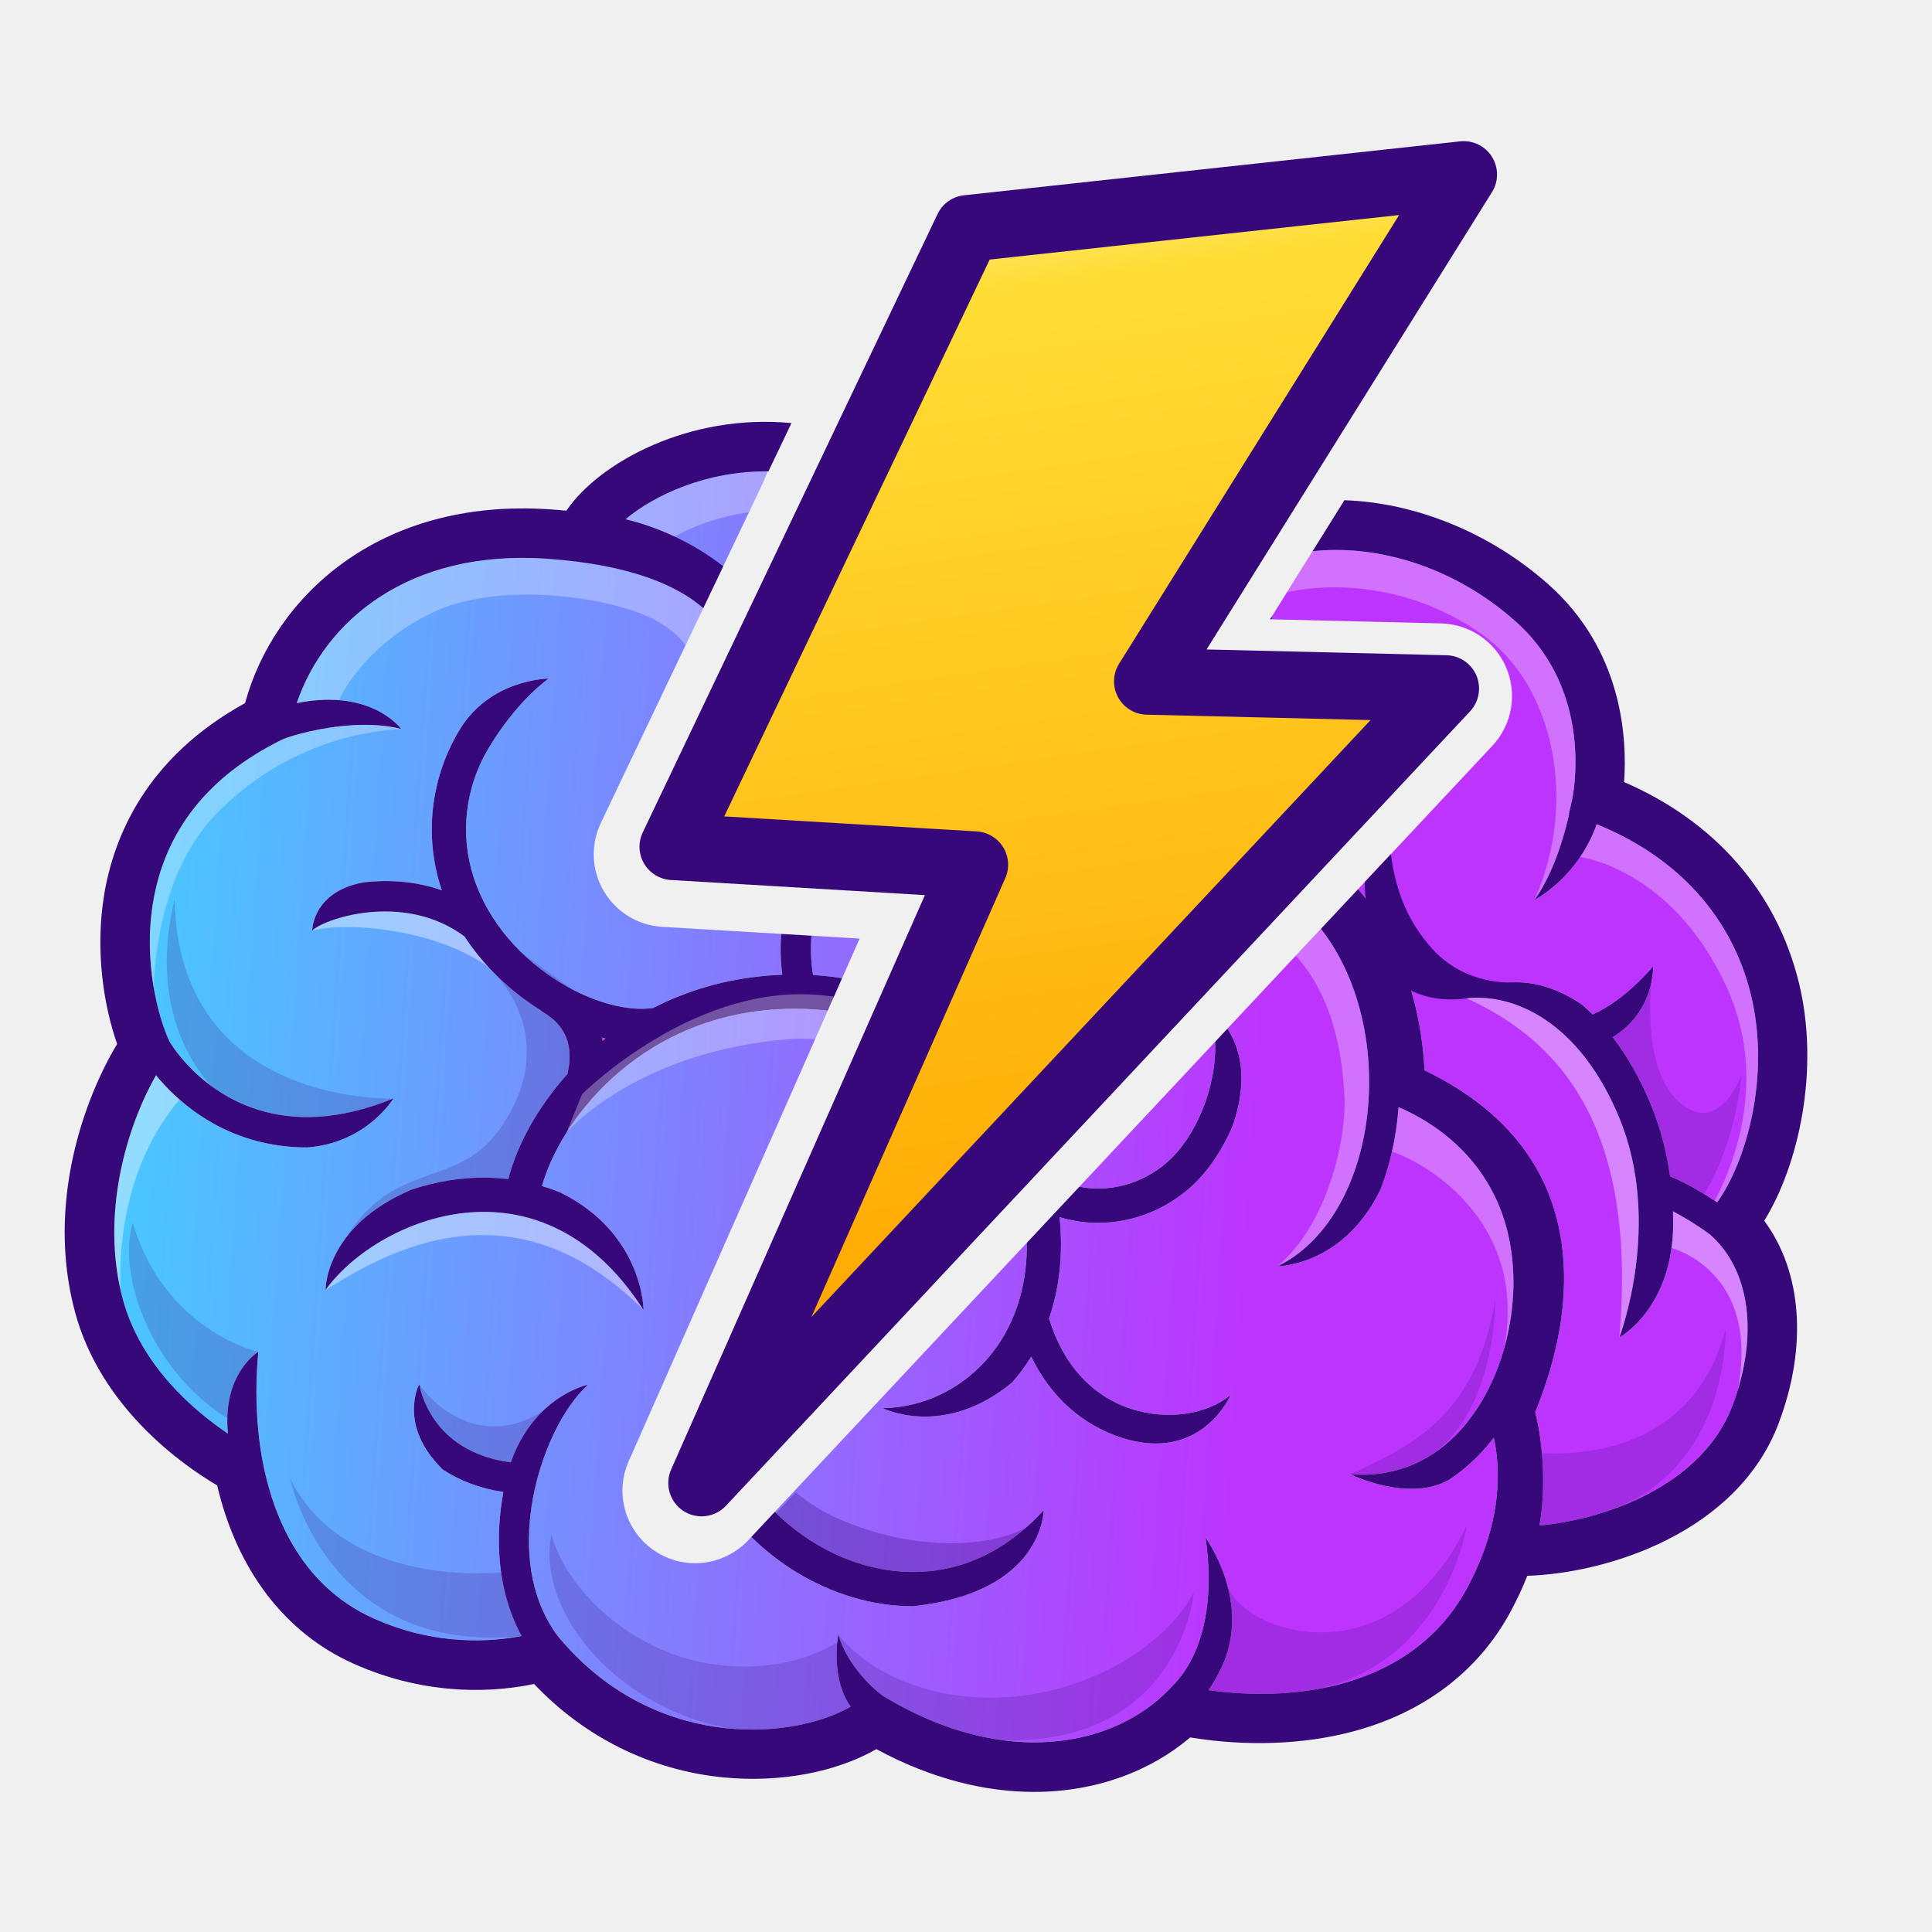
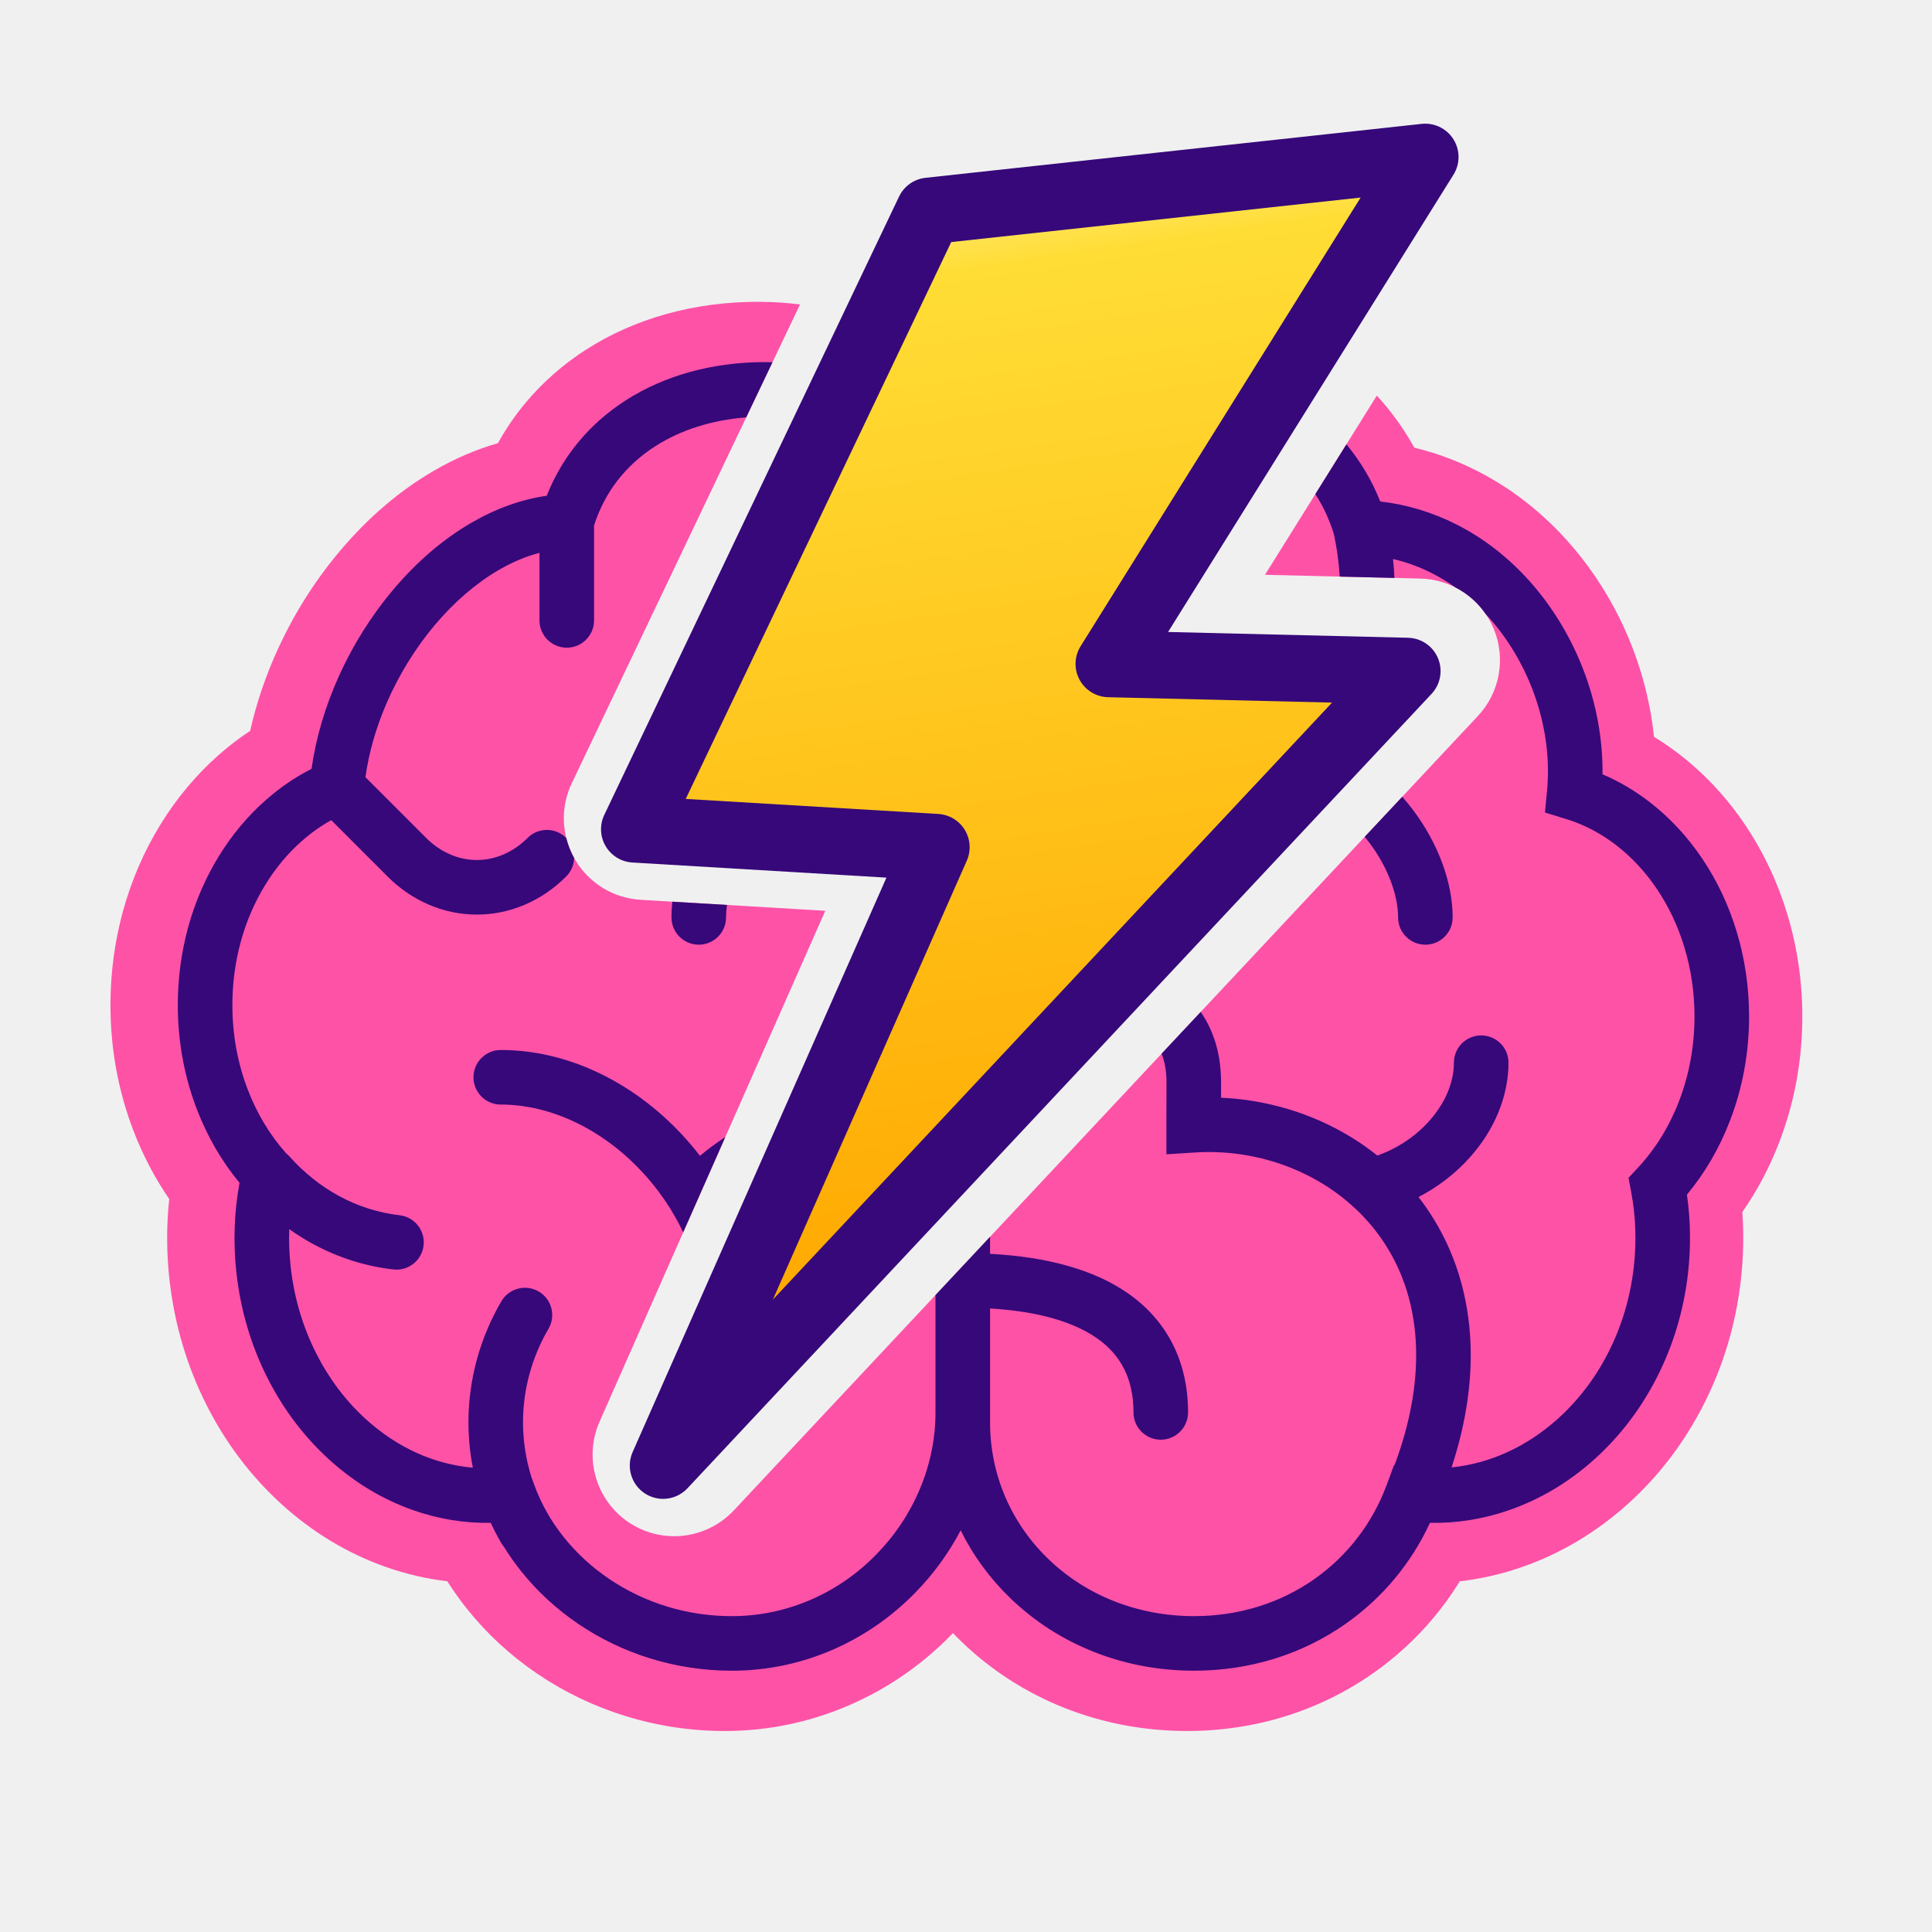
- <svg xmlns="http://www.w3.org/2000/svg" xmlns:xlink="http://www.w3.org/1999/xlink" viewBox="0 0 4000 4000">
-   <linearGradient id="a" gradientUnits="userSpaceOnUse" x1="116.648" x2="2615.751" y1="2156.871" y2="2320.63">
-     <stop offset="0" stop-color="#41d1ff" />
-     <stop offset="1" stop-color="#bd34fe" />
-   </linearGradient>
-   <linearGradient id="b" x1="129.454" x2="2628.557" xlink:href="#a" y1="1961.444" y2="2125.203" />
-   <linearGradient id="c" gradientUnits="userSpaceOnUse" x1="2051.063" x2="2382.338" y1="409.333" y2="2681.839">
+ <svg xmlns="http://www.w3.org/2000/svg" viewBox="0 0 4000 4000">
+   <linearGradient id="a" gradientTransform="matrix(1 0 0 -1 0 4000)" gradientUnits="userSpaceOnUse" x1="1971.38" x2="2302.654" y1="3626.858" y2="1354.352">
    <stop offset="0" stop-color="#ffea83" />
    <stop offset=".083" stop-color="#ffdd35" />
    <stop offset="1" stop-color="#ffa800" />
  </linearGradient>
-   <linearGradient id="d" x1="116.457" x2="2615.559" xlink:href="#a" y1="2159.796" y2="2323.555" />
-   <linearGradient id="e" x1="134.946" x2="2634.048" xlink:href="#a" y1="1877.637" y2="2041.396" />
-   <path d="m3132.691 2628.913c-.137-2.507-.349-4.995-.526-7.493-.41-5.794-.92-11.564-1.551-17.306-.313-2.838-.647-5.67-1.013-8.492-.736-5.671-1.611-11.299-2.569-16.901-.429-2.507-.812-5.032-1.286-7.522-1.514-7.958-3.194-15.858-5.171-23.633h.002l-.002-.003c-40.123-157.832-162.455-228.724-225.051-255.362-1.064 13.963-2.414 27.788-4.307 41.32-6.466 46.205-17.689 89.752-33.189 129.673-77.269 158.534-213.102 158.534-213.102 158.534 98.646-47.559 167.891-165.476 185.356-309.552 2.54-20.944 3.994-42.435 4.276-64.349 1.424-110.788-27.042-216.45-80.164-297.53-6.259-9.553-12.794-18.62-19.563-27.238l-62.297 66.51-131.356 140.24c24.285 36.711 46.004 101.748 10.337 202.508-22.623 52.535-54.207 97.737-89.003 127.894-54.616 47.335-122.036 71.622-189.217 71.622-26.825 0-53.579-4.013-79.5-11.836 7.609 75.066.005 146.266-21.805 209.695 28.167 94.226 88.051 160.455 170.019 187.23 73.26 23.926 156.01 12.351 205.931-28.819 0 0-60.015 141.578-225.501 88.744-83.149-27.159-147.708-85.801-187.383-168.244-11.645 19.092-24.867 37.091-39.665 53.812-142.051 117.076-267.819 53.007-267.819 53.007 81.242-1.17 159.497-37.623 214.704-100.006 40.294-45.534 84.809-122.995 83.635-242.255l-220.823 235.757-300.895 321.246c48.567 48.513 111.54 87.843 179.477 108.383 80.506 24.348 236.567 42.156 377.263-111.947 0 0 0 171.006-271.423 198.943-41.64 0-83.992-6.303-126.367-19.108-78.966-23.876-151.236-68.533-207.57-124.364l-6.381 6.813c-28.345 30.263-68.394 47.621-109.879 47.621-29.599 0-58.302-8.638-83.008-24.98-61.421-40.625-84.398-119.004-54.633-186.365l412.089-932.621c-36.697-4.501-75.844-5.364-117.451-2.024-280.683 22.454-437.833 233.574-474.185 365.063 12.618 3.76 25.444 8.213 38.423 13.521 171.872 85.144 171.872 243.415 171.872 243.415-82.615-129.689-193.741-200.002-321.364-203.341-143.039-3.717-277.687 78.432-336.953 161.536 0 0-2.603-130.912 177.606-207.577 49.976-16.795 104.419-26.325 161.203-24.857 12.542.329 25.784 1.311 39.479 2.943 17.494-68.267 58.765-146.717 122.446-217.461 13.563-58.596-3.334-100.857-51.653-128.931l-1.774-1.035.331-.56c-61.394-37.949-118.407-90.652-159.994-154.341-127.136-94.765-294.755-34.814-315.355-12.033 0 0 0-81.828 108.494-100.368 44.258-4.817 101.457-3.785 160.028 16.8-.653-1.917-1.381-3.8-2.005-5.73-34.396-106.317-21.509-223.315 35.357-320.994 63.395-111.511 187.508-111.511 187.508-111.511s-65.011 43.915-126.217 147.191c-46.738 80.283-57.371 176.319-29.167 263.481 31.03 95.913 101.307 170.262 177.073 217.007l.008-.013 1.342.785c1.698.986 3.241 2.069 4.891 3.084 67.044 39.869 137.584 58.016 188.632 50.349 68.671-35.287 148.205-59.909 238.317-67.119 9.732-.781 19.387-1.322 28.985-1.693-3.449-25.565-4.379-54.334-2.278-84.57l-246.503-14.673c-50.065-2.98-95.176-30.545-120.671-73.737-25.497-43.194-27.83-96.008-6.246-141.281l306.703-643.327c24.421-53.744 70.789-132.843 33.409-138.183-49.886-7.127-207.703 68.199-264.328 98.789-88.934 48.044-108.267 141.052-188.064 135.611-285.859-19.484-459.476 128.901-517.327 299.022 16.045-3.277 31.03-5.246 45.102-6.246 121.876-8.666 171.132 59.631 171.132 59.631-64.093-16.22-140.395-6.102-191.373 5.537-27.107 6.187-47.015 12.786-54.12 16.105l-2.078 1.025c-152.37 75.119-241.985 188.777-266.352 337.824-20.273 123.991 11.646 237.844 33.87 285.998 1.551 2.754 13.118 22.244 35.441 46.622 60.064 65.592 198.029 166.547 428.555 71.958 0 0-55.014 92.204-178.465 101.453-37.954 0-72.194-4.966-102.655-12.871-36.33-9.427-67.285-23.034-92.749-37.377-36.555-20.589-66.287-45.014-89.39-68.102-10.849-10.843-20.273-21.388-28.169-31.097-59.772 104.214-116.052 287.312-68.991 463.006 37.3 139.259 149.769 233.144 217.839 278.93-.044-.445-.114-.877-.156-1.322-1.634-17.222-1.543-32.852-.258-47.093 7.943-88.021 63.26-120.958 63.26-120.958-5.178 56.095-5.154 110.213-.169 161.726 2.065 21.332 4.891 42.264 8.692 62.632 20.801 111.477 77.44 258.722 229.155 327.142 131.109 59.124 248.855 48.408 307.414 36.774-6.524-11.813-12.216-24.012-17.291-36.476-32.96-80.948-36.32-174.133-20.387-261.562-50.278-7.738-91.872-24.274-125.342-46.49-94.31-91.668-48.953-176.654-48.953-176.654 6.804 34.02 40.258 141.794 189.586 161.781 49.204-138.819 160.304-160.931 160.304-160.931-85.916 76.371-167.315 302.766-94.471 466.642 8.372 18.834 18.679 36.883 31.357 53.741 191.21 232.399 475.377 220.261 606.651 146.506-7.839-10.887-13.703-22.789-18.007-35.001-19.252-54.613-7.869-115.056-7.869-115.056 9.53 33.636 29.232 63.222 48.406 85.64 18.775 21.952 36.983 36.972 44.698 42.237 251.741 152.727 478.04 103.822 590.724-12.507l12.066-12.451.162.034c9.776-10.522 18.569-22.137 26.359-34.796 40.209-65.336 53.821-158.037 38.213-267.893 0 0 91.976 124.274 37.885 257.283-3.03 7.226-6.35 14.205-9.809 21.059-6.592 13.06-13.945 25.444-22.077 37.085 198.042 27.569 428.352-14.11 534.662-210.122 74.869-138.035 69.778-249.387 55.985-312.539-4.182 5.488-8.44 10.89-12.851 16.101-6.811 8.047-13.881 15.593-21.083 22.873-17.383 17.574-35.818 33.023-55.31 46.062-83.497 52.094-208.278-9.525-208.278-9.525 117.111 9.712 193.319-49.067 236.56-100.141 2.99-3.533 5.773-7.317 8.643-10.997 12.692-16.272 24.34-33.78 34.591-52.53.275-.504.523-1.029.796-1.534 3.665-6.768 7.16-13.679 10.494-20.707.77-1.617 1.491-3.264 2.242-4.892 2.84-6.177 5.572-12.43 8.157-18.776.669-1.639 1.328-3.283 1.979-4.932 2.713-6.881 5.284-13.845 7.693-20.893.336-.981.693-1.953 1.023-2.936 8.336-24.912 14.74-50.751 19.121-76.953.224-1.344.424-2.69.638-4.036 1.15-7.236 2.134-14.495 2.97-21.769.196-1.713.402-3.426.58-5.139.777-7.432 1.377-14.875 1.822-22.316.073-1.217.187-2.433.249-3.649.458-8.763.703-17.521.688-26.253 0-.285-.018-.567-.02-.853-.027-7.996-.299-15.963-.73-23.899z" fill="url(#a)" />
-   <path d="m3540.575 2556.06c-12.97-10.047-44.778-31.232-76.815-48.112.252 8.075.399 16.081.386 23.968.002 177.307-111.599 237.259-111.599 237.259.893-2.301 89.945-236.351.224-454.248-81.826-198.713-216.921-258.418-316.177-248.129 0 0 96.872-82.55 238.486 12.868 7.526 6.435 14.964 13.323 22.314 20.589 61.695-26.943 114.292-86.669 125.128-99.539 0 0 4.489 92.33-83.565 146.782 29.444 38.258 56.43 84.654 79.394 140.425 20.407 49.559 32.683 99.387 39.325 147.457 34.623 14.291 72.084 36.833 97.531 53.851 59.414-82.369 111.394-259.995 69.637-430.502-39.396-160.852-152.157-284.871-319.06-352.176-39.61 111.846-128.994 156.799-128.994 156.799 39.891-55.234 61.846-133.038 71.877-177.545l-.624-.217 6.326-27.538c2.032-9.043 48.304-224.57-116.333-371.311-133.803-119.257-295.492-159.451-420.547-145.404l-82.699 132.507c-.544 2.835-1.13 5.635-1.751 8.402l350.567 8.448c59.214 1.426 112.275 37.644 135.179 92.27 22.903 54.628 11.538 117.858-28.955 161.089l-277.936 296.734c80.977 96.646 129.893 228.707 137.511 375.196 175.187 84.516 271.65 213.65 286.803 384.07 8.811 99.172-10.597 208.101-57.701 323.899 16.899 64.45 22.441 162.028 8.643 234.443 137.063-12.321 337.347-83.496 399.426-247.556 55.053-145.507 37.404-281.361-46-354.777z" fill="url(#b)" />
-   <path d="m1452.595 3070.42 565.645-1280.143-625.187-37.214 610.302-1280.144 1027.091-111.64-654.957 1049.42 617.744 14.885z" fill="url(#c)" />
-   <path d="m1452.567 3139.422c-13.156 0-26.395-3.75-38.039-11.452-28.063-18.562-38.646-54.66-25.047-85.438l525.496-1189.28-526.024-31.311c-22.916-1.364-43.652-14.035-55.321-33.804-11.668-19.769-12.742-44.046-2.863-64.768l610.301-1280.143c10.296-21.596 31.043-36.317 54.828-38.902l1027.092-111.641c26.271-2.857 51.851 9.538 65.896 31.912 14.045 22.375 14.082 50.805.095 73.217l-590.924 946.821 496.838 11.972c27.188.655 51.456 17.22 61.972 42.301s5.317 54-13.274 73.848l-1540.638 1644.835c-13.458 14.368-31.837 21.833-50.387 21.833zm46.862-1449.149 522.911 31.125c22.564 1.344 43.04 13.654 54.81 32.952s13.34 43.138 4.204 63.813l-401.53 908.725 1157.735-1236.035-463.731-11.174c-24.771-.597-47.319-14.43-59.076-36.241s-10.916-48.251 2.203-69.271l579.768-928.946-847.646 92.136-549.646 1152.917z" fill="#36087a" />
-   <path d="m763.435 1862.105s-70.576-6.425-117.044 64.754c77.643-21.413 320.121-1.854 421.497 128.24 2.874-53.12-99.568-162.494-99.568-162.494l-204.884-30.499z" fill="#fff" opacity=".4" />
-   <path d="m830.416 2506.308s-117.595 72.699-156.314 164.402c124.794-77.721 386.735-230.955 658.317 41.806-52.833-111.646-161.179-222.399-301.056-238.929s-200.947 32.721-200.947 32.721z" fill="#fff" opacity=".4" />
-   <path d="m223.643 2687.552 26.335-14.797s-22.395-238.137 131.269-407.176c-17.73-25.226-78.802-82.357-78.802-82.357s-149.723 313.237-78.802 504.331z" fill="#fff" opacity=".4" />
-   <path d="m600.578 3061.204s75.999 368.059 479.289 325.873c1.401-42.186-42.427-131.756-42.427-131.756s-321.286 37.035-436.862-194.116z" fill="#36087a" opacity=".2" />
-   <path d="m1141.683 3176.779c-31.521 148.767 120.546 354.573 367.6 401.871s288.002-47.264 288.002-47.264l-63.912-131.931s-98.945 71.516-263.889 45.249-297.991-155.091-327.801-267.926z" fill="#36087a" opacity=".2" />
-   <path d="m274.864 2531.919c-31.737 105.336 34.259 302.971 195.803 404.528l64.108-137.644s-192.929-42.298-259.911-266.883z" fill="#36087a" opacity=".2" />
-   <path d="m1247.589 2154.992c2.08-1.673 4.139-3.357 6.25-5.009-2.548-.624-5.111-1.334-7.669-2.017.501 2.33 1.012 4.656 1.419 7.026z" fill="#fe52a7" />
-   <path d="m3440.066 2472.078 20.612 111.848s184.386 46.177 137.339 293.297c47.59-81.318 79.111-215.281 21.98-286.202-57.131-70.922-179.93-118.942-179.93-118.942z" fill="#fff" opacity=".4" />
-   <path d="m3216.794 2089.316s-121.368-50.292-180.2-22.519c161.813 75.054 357.589 231.158 315.953 702.378 87.9-108.946 95.435-380.412 11.362-514.375-84.074-133.963-147.115-165.484-147.115-165.484z" fill="#fff" opacity=".4" />
+   <path d="m3731.484 2104.359c0-72.011-10.326-142.863-30.69-210.589-19.964-66.397-49.178-128.548-86.83-184.724-38.171-56.954-84.064-106.376-136.404-146.892-17.126-13.256-34.877-25.493-53.143-36.644-2.007-19.299-4.825-38.596-8.444-57.786-7.874-41.748-19.583-83.231-34.804-123.296-15.252-40.147-34.119-79.109-56.079-115.8-22.349-37.345-48.056-72.593-76.403-104.765-55.359-62.825-119.723-113.072-191.306-149.346-41.411-20.984-84.668-36.941-129.201-47.693-16.208-29.306-34.995-57.078-56.185-83.021-6.893-8.439-14.049-16.672-21.437-24.709l-231.534 370.98 321.61 7.75c66.488 1.603 126.066 42.27 151.784 103.604 25.718 61.339 12.956 132.337-32.511 180.878l-1540.637 1644.835c-31.83 33.982-76.797 53.472-123.372 53.472-33.234.003-65.469-9.696-93.211-28.047-33.24-21.985-57.724-55.16-68.938-93.409-11.213-38.248-8.517-79.391 7.592-115.849l467.309-1057.595-382.31-22.756c-56.218-3.347-106.87-34.298-135.497-82.796-28.625-48.5-31.247-107.8-7.013-158.633l472.528-991.156c-28.651-3.662-57.893-5.504-87.615-5.504-131.539 0-254.441 34.248-355.416 99.04-47.116 30.233-88.836 66.778-124 108.621-22.173 26.384-41.701 54.826-58.387 85.001-44.658 12.741-88.779 31.663-131.759 56.548-71.073 41.152-136.684 97.07-195.01 166.201-51.263 60.759-94.356 128.709-128.082 201.962-25.763 55.957-45.239 113.219-58.145 170.856-22.533 14.902-44.193 31.492-64.769 49.622-46.596 41.056-87.266 89.582-120.882 144.228-67.782 110.189-103.61 239.499-103.61 373.949 0 90.351 16.048 177.944 47.697 260.347 19.419 50.561 44.226 97.863 73.994 141.163-5.969 55.812-5.758 112.354.661 168.698 10.334 90.795 35.998 177.354 76.276 257.266 39.527 78.42 91.479 147.316 154.414 204.774 64.656 59.03 137.75 103.148 217.252 131.129 41.56 14.628 84.094 24.517 127.075 29.576.18.245.36.49.542.734 12.325 19.446 25.857 38.419 40.279 56.473 41.251 51.64 90.41 96.94 146.109 134.643 55.716 37.713 116.775 67.001 181.484 87.051 66.6 20.636 135.894 31.1 205.954 31.1 90.059 0 177.544-18.288 260.025-54.356 78.13-34.166 148.363-82.736 208.749-144.358 1.288-1.314 2.566-2.63 3.843-3.954 5.758 6.003 11.644 11.906 17.651 17.703 123.612 119.276 289.438 184.964 466.933 184.964 140.784 0 274.194-41.493 385.809-119.993 45.383-31.918 86.476-69.462 122.138-111.59 20.845-24.624 39.841-50.822 56.819-78.333 43.398-5.003 86.351-14.832 128.324-29.395 80.189-27.823 153.969-71.738 219.292-130.524 63.779-57.398 116.454-126.271 156.562-204.705 40.954-80.089 67.051-166.867 77.566-257.924 5.464-47.336 6.524-94.902 3.188-141.955 30.869-44.265 56.504-92.764 76.461-144.726 31.652-82.406 47.701-170 47.701-260.347z" fill="#fe52a7" />
+   <path d="m1372.911 3034.229 565.645-1280.144-625.186-37.213 610.301-1280.144 1027.092-111.64-654.958 1049.42 617.744 14.885z" fill="url(#a)" />
  <g fill="#36087a">
-     <path d="m2471.462 3297.28s-26.541 315.279-395.908 305.648c-359.193-9.365-340.111-219.351-340.111-219.351s76.055 111.692 271.089 129.422 394.008-83.727 464.93-215.72z" opacity=".2" />
-     <path d="m3036.864 3158.392s-43.341 283.686-312.883 339.258c-289.108 59.606-280.1 25.2-280.1 25.2s90.622-172.997 98.384-236.684c39.519 98.173 338.965 193.343 494.599-127.774z" opacity=".2" />
-     <path d="m924.978 2998.819s-59.009-31.413-57.085-132.924c49.205 70.552 167.406 142.774 295.459 24.572-49.25 66.981-83.453 170.737-83.453 170.737z" opacity=".2" />
-     <path d="m3572.715 2752.564s9.77 320.827-288.652 388.938l-128.997 52.351v-189.124s334.907 59.101 417.649-252.165z" opacity=".2" />
-     <path d="m3363.909 2086.689 58.613-85.974s-32.365 201.283 51.691 278.905c84.055 77.621 131.336-53.714 131.336-53.714s-9.945 136.175-77.265 246.172c-35.685 8.62-88.218 0-88.218 0l-149.723-335.481 73.566-49.907z" opacity=".2" />
-     <path d="m3095.965 2690.836s5.233 386.343-300.77 361.282c137.913-61.836 261.369-127.504 300.77-361.282z" opacity=".2" />
-     <path d="m968.319 1892.604s53.914 65.06 51.04 118.18c0 0 151.218 137.182 13.464 329.246-86.674 120.846-218.167 61.866-316.231 222.129-26.045 42.563 196.566-109.042 346.289-86.25 55.161-148.875 260.046-327.943 260.046-327.943z" opacity=".2" />
-     <path d="m361.546 1862.105c-31.521 124.769-31.521 316.52 133.963 439.976s319-27.849 319-27.849-445.083 17.342-452.963-412.127z" opacity=".2" />
+     <path d="m1372.884 3103.23c-13.156 0-26.395-3.75-38.039-11.452-28.063-18.562-38.646-54.66-25.047-85.438l525.496-1189.28-526.024-31.311c-22.916-1.364-43.652-14.035-55.321-33.804-11.668-19.769-12.742-44.046-2.863-64.768l610.301-1280.145c10.296-21.596 31.043-36.317 54.828-38.902l1027.092-111.641c26.271-2.857 51.851 9.538 65.896 31.912 14.045 22.375 14.082 50.805.095 73.217l-590.924 946.821 496.838 11.972c27.188.655 51.456 17.22 61.972 42.301s5.317 54-13.274 73.848l-1540.638 1644.835c-13.458 14.368-31.837 21.833-50.387 21.833v.002zm46.861-1449.149 522.911 31.125c22.564 1.344 43.04 13.654 54.81 32.952s13.34 43.138 4.204 63.813l-401.53 908.725 1157.735-1236.035-463.731-11.174c-24.771-.597-47.319-14.43-59.076-36.241s-10.916-48.251 2.203-69.271l579.768-928.946-847.646 92.136-549.646 1152.917h-.002z" />
+     <path d="m1446.714 1955.886c31.204 0 56.5-25.296 56.5-56.5 0-8.833.631-17.43 1.867-25.79l-113.052-6.729c-1.198 10.67-1.815 21.515-1.815 32.519 0 31.204 25.296 56.5 56.5 56.5z" />
+     <path d="m2835.357 1745.053c37.082 49.301 59.221 106.995 59.221 154.333 0 31.204 25.296 56.5 56.5 56.5s56.5-25.296 56.5-56.5c0-72.038-29.857-153.047-81.915-222.258-7.195-9.566-14.692-18.737-22.454-27.524l-77.709 82.965c3.352 4.052 6.643 8.211 9.857 12.485z" />
+     <path d="m3621.276 2104.359c0-59.829-8.547-118.588-25.403-174.646-16.38-54.477-40.262-105.338-70.98-151.172-30.693-45.796-67.408-85.39-109.123-117.68-30.677-23.747-63.475-43.088-97.924-57.78.713-63.166-9.599-128.244-30.375-190.575-25.398-76.194-66.141-147.469-117.82-206.119-44.844-50.892-96.683-91.442-154.075-120.525-49.995-25.334-102.972-41.289-157.949-47.613-17.112-43.245-40.668-82.958-70.021-118.288l-64.335 103.082c16.47 25.458 29.391 53.283 38.418 83.036 6.242 28.777 10.246 58.143 12.028 87.723l113.292 2.73c-.608-13.097-1.573-26.166-2.913-39.184 27.685 6.435 54.564 16.22 80.401 29.312 16.911 8.569 33.235 18.472 48.918 29.644 25.001 12.787 46.664 31.701 62.722 55.198 2.94 3.149 5.858 6.332 8.73 9.592 41.759 47.392 74.748 105.189 95.401 167.147 20.702 62.104 28.572 127.165 22.763 188.146l-4.371 45.875 44.06 13.504c36.839 11.291 71.789 29.611 103.88 54.452 32.098 24.846 60.502 55.542 84.425 91.236 24.444 36.471 43.499 77.114 56.635 120.798 13.68 45.495 20.616 93.307 20.616 142.106 0 61.083-10.729 119.986-31.888 175.075-20.246 52.714-48.935 99.227-85.267 138.247l-19.508 20.951 5.356 28.121c9.786 51.386 11.645 104.328 5.524 157.354-7.242 62.713-25.094 122.239-53.058 176.927-26.836 52.48-61.795 98.306-103.906 136.203-64.711 58.236-140.946 92.822-220.19 100.886 30.974-94.272 43.903-185.061 38.459-270.781-3.251-51.187-13.144-100.573-29.403-146.788-15.579-44.281-37.109-85.988-63.992-123.961-4.373-6.177-8.902-12.245-13.556-18.219 39.574-20.461 75.535-47.933 105.28-80.891 52.247-57.891 81.021-127.949 81.021-197.271 0-31.204-25.296-56.5-56.5-56.5s-56.5 25.296-56.5 56.5c0 41.301-18.435 84.473-51.907 121.562-28.771 31.877-65.925 56.368-106.584 70.623-34.909-27.828-73.677-51.508-115.439-70.295-65.515-29.473-136.514-46.219-208.202-49.369.037-12.23.066-23.68.066-31.724 0-56.804-14.369-105.984-42.184-145.871l-80.984 86.462c6.84 16.948 10.168 36.619 10.168 59.41 0 11.175-.059 29.229-.114 46.688-.054 16.734-.104 32.541-.104 41.99v60.177l60.058-3.789c73.478-4.63 147.803 8.879 214.938 39.08 39.513 17.775 75.555 40.992 106.947 68.658 2.141 2.276 4.461 4.363 6.932 6.246 20.348 18.778 38.615 39.478 54.438 61.828 43.261 61.106 67.771 132.642 72.85 212.617 5.091 80.16-9.576 166.98-43.62 258.584l-1.123-.124-15.314 41.4c-29.327 79.278-81.104 146.695-149.735 194.963-71.346 50.178-157.447 76.7-248.995 76.7-115.566 0-222.745-42.006-301.791-118.28-77.794-75.066-120.637-175.62-120.637-283.138v-235.531c41.105 2.439 78.465 7.625 111.538 15.518 43.855 10.466 80.477 25.739 108.845 45.396 51.52 35.699 76.564 86.159 76.564 154.263 0 31.204 25.296 56.5 56.5 56.5s56.5-25.296 56.5-56.5c0-104.926-43.296-190.387-125.206-247.144-68.724-47.619-164.344-74.843-284.741-81.194v-35.197l-113 120.643v242.892c0 54.446-11.008 108.08-32.719 159.412-21.245 50.231-51.573 95.657-90.142 135.016-38.958 39.755-84.1 71.015-134.173 92.911-52.25 22.849-107.676 34.434-164.739 34.434-91.567 0-179.442-26.721-254.126-77.273-35.834-24.256-67.327-53.234-93.605-86.131-26.467-33.131-47.013-69.473-61.07-108.015l-5.88-16.124c-11.544-36.802-17.51-75.209-17.51-113.875 0-67.65 18.227-134.507 52.711-193.341 15.779-26.921 6.747-61.536-20.174-77.314-26.92-15.781-61.535-6.747-77.314 20.174-44.632 76.148-68.223 162.763-68.223 250.481 0 31.644 3.087 63.143 9.109 94.063-79.946-6.882-157.049-41.625-222.261-101.162-41.488-37.878-75.938-83.695-102.393-136.182-27.591-54.741-45.205-114.336-52.352-177.133-3.025-26.554-4.061-53.078-3.12-79.43 16.15 11.494 32.905 21.964 50.242 31.321 51.709 27.904 107.315 45.468 165.274 52.201 2.215.258 4.414.383 6.591.383 28.287 0 52.708-21.204 56.052-49.984 3.601-30.995-18.606-59.042-49.602-62.643-43.666-5.074-85.604-18.33-124.65-39.401-38.106-20.564-72.816-48.18-103.167-82.079-2.14-2.39-4.444-4.542-6.869-6.48-33.696-37.732-60.494-82.127-79.69-132.107-21.158-55.088-31.885-113.992-31.885-175.077 0-90.428 23.636-176.648 68.352-249.34 21.245-34.536 46.661-64.95 75.543-90.399 19.083-16.815 39.426-31.21 60.761-43.057l116.62 116.625c50.688 50.691 116.194 78.687 184.454 78.831h.526c68.35 0 133.961-27.978 184.799-78.815 10.627-10.628 16.121-24.436 16.51-38.361-7.322-13.162-12.762-27.066-16.318-41.34-.066-.066-.126-.136-.192-.202-22.065-22.064-57.839-22.064-79.903 0-29.49 29.49-66.732 45.719-104.902 45.719-.093 0-.189 0-.283 0-38.164-.08-75.377-16.321-104.785-45.731l-125.697-125.703c7.081-51.151 21.942-102.985 44.321-154.449 25.214-57.982 59.666-113.666 99.629-161.033 40.017-47.431 85.803-86.764 132.405-113.747 28.053-16.243 56.125-28.037 83.949-35.313v139.885c0 31.204 25.296 56.5 56.5 56.5s56.5-25.296 56.5-56.5v-196.514c10.724-33.589 26.63-64.343 47.354-91.508 21.429-28.088 48.046-52.438 79.113-72.373 53.109-34.078 117.682-54.513 188.526-59.919l54.46-114.234c-5.313-.145-10.647-.224-16.005-.224-107.593 0-207.184 27.412-288.005 79.272-75.35 48.349-131.272 116.105-163.422 197.487-52.245 7.378-104.419 26.022-155.59 55.65-58.578 33.917-113.134 80.572-162.15 138.669-90.002 106.675-150.649 240.239-169.255 371.062-33.599 17.092-65.316 38.715-94.625 64.541-37.299 32.865-69.963 71.885-97.085 115.976-55.676 90.508-85.104 197.202-85.104 308.547 0 74.989 13.255 147.524 39.398 215.592 21.729 56.576 51.4 107.697 88.377 152.338-11.328 61.769-13.428 124.927-6.226 188.152 8.662 76.101 30.101 148.507 63.72 215.209 32.665 64.808 75.431 121.592 127.11 168.773 52.208 47.664 110.928 83.183 174.531 105.568 52.533 18.489 106.49 27.317 160.966 26.389 6.665 14.358 14.018 28.436 22.066 42.169 1.667 2.845 3.546 5.488 5.602 7.925 10.682 17.28 22.472 34.019 35.347 50.137 33.393 41.802 73.28 78.536 118.552 109.181 45.538 30.824 95.486 54.775 148.457 71.188 54.627 16.926 111.491 25.508 169.012 25.508 72.741 0 143.399-14.77 210.013-43.899 63.403-27.726 120.467-67.21 169.607-117.355 37.897-38.673 69.488-82.042 94.268-129.351 25.845 52.291 60.432 99.512 103.056 140.641 100.221 96.706 235.265 149.965 380.256 149.965 114.94 0 223.521-33.636 314.001-97.271 75.849-53.345 135.521-124.98 174.362-208.854 55.422 1.046 110.351-7.74 163.812-26.29 64.376-22.336 123.829-57.791 176.708-105.379 52.406-47.163 95.783-103.939 128.925-168.752 34.136-66.757 55.905-139.231 64.702-215.413 6.341-54.936 5.615-109.875-2.138-163.714 37.39-44.892 67.36-96.374 89.265-153.403 26.145-68.068 39.4-140.604 39.4-215.591z" />
+     <path d="m980.267 2230.384c0 31.204 25.296 56.5 56.5 56.5 102.515 0 208.419 49.988 290.559 137.148 36.033 38.236 65.42 81.492 87.183 127.376l87.12-197.167c-18.601 12.011-36.109 24.965-52.416 38.801-100.715-130.948-252.498-219.158-412.446-219.158-31.204 0-56.5 25.296-56.5 56.5z" />
  </g>
-   <path d="m2416.061 2406.621c57.601-49.922 103.223-152.651 99.719-249.696l-281.164 300.18c62.453 11.984 129.48-5.453 181.445-50.484z" fill="url(#d)" />
-   <path d="m1743.5 2025.235 36.239-82.014-99.733-5.936c-2.099 29.805-.738 57.787 3.405 81.437 20.415 1.193 40.451 3.378 60.089 6.513z" fill="url(#e)" />
-   <path d="m1783.671 3238.549c-67.937-20.54-130.91-59.87-179.477-108.383l-48.621 51.909c56.334 55.831 128.605 100.487 207.57 124.364 42.375 12.805 84.727 19.108 126.367 19.108 271.423-27.938 271.423-198.943 271.423-198.943-140.696 154.102-296.757 136.295-377.263 111.947z" fill="#36087a" />
-   <path d="m2515.78 2156.925c3.505 97.045-42.117 199.774-99.719 249.696-51.964 45.031-118.991 62.469-181.445 50.484l-108.705 116.056c1.174 119.26-43.341 196.721-83.635 242.255-55.207 62.383-133.462 98.837-214.704 100.006 0 0 125.768 64.069 267.819-53.007 14.798-16.721 28.02-34.72 39.665-53.812 39.675 82.443 104.234 141.085 187.383 168.244 165.486 52.834 225.501-88.744 225.501-88.744-49.921 41.171-132.671 52.745-205.931 28.819-81.968-26.775-141.852-93.004-170.019-187.23 21.81-63.429 29.414-134.629 21.805-209.695 25.921 7.823 52.675 11.836 79.5 11.836 67.182 0 134.602-24.287 189.217-71.622 34.796-30.157 66.38-75.36 89.003-127.894 35.666-100.76 13.947-165.797-10.337-202.508l-25.397 27.115z" fill="#36087a" />
-   <path d="m1160.547 2469.101c-12.978-5.308-25.805-9.76-38.423-13.521 36.351-131.489 193.502-342.609 474.185-365.063 41.608-3.339 80.754-2.477 117.451 2.024l29.74-67.307c-19.637-3.136-39.674-5.32-60.089-6.513-4.143-23.65-5.505-51.631-3.405-81.437l-62.647-3.729c-2.102 30.236-1.171 59.005 2.278 84.57-9.598.371-19.253.913-28.985 1.693-90.112 7.21-169.645 31.832-238.317 67.119-51.048 7.667-121.589-10.48-188.632-50.349-1.651-1.015-3.194-2.098-4.891-3.084l-1.342-.785-.008.013c-75.766-46.745-146.042-121.095-177.073-217.007-28.204-87.163-17.572-183.198 29.167-263.481 61.206-103.277 126.217-147.191 126.217-147.191s-124.113 0-187.508 111.511c-56.866 97.679-69.753 214.677-35.357 320.994.624 1.929 1.351 3.813 2.005 5.73-58.571-20.584-115.77-21.617-160.028-16.8-108.494 18.541-108.494 100.368-108.494 100.368 20.6-22.781 188.218-82.732 315.355 12.033 41.587 63.689 98.601 116.392 159.994 154.341l-.331.56 1.774 1.035c48.319 28.075 65.216 70.335 51.653 128.931-63.681 70.744-104.952 149.195-122.446 217.461-13.694-1.632-26.936-2.615-39.479-2.943-56.783-1.468-111.227 8.062-161.203 24.857-180.209 76.665-177.606 207.577-177.606 207.577 59.267-83.103 193.914-165.253 336.953-161.536 127.623 3.34 238.749 73.653 321.364 203.341 0 0 0-158.271-171.872-243.415zm93.292-319.118c-2.111 1.652-4.169 3.336-6.25 5.009-.407-2.37-.918-4.696-1.419-7.026 2.558.682 5.121 1.392 7.669 2.017z" fill="#36087a" />
-   <g fill="#fff" opacity=".3">
-     <path d="m3655.457 2026.275c-105.069-265.299-351.981-354.608-351.981-354.608s65.669-354.608-220.645-462.303c-144.077-54.194-267.517-76.455-354.622-85.204l-63.679 102.031c111.344-24.183 268.707-9.231 405.168 88.241 147.096 105.069 198.477 344.906 107.092 548.918 71.525-83.988 94.72-88.943 94.72-88.943s189.57 23.342 302.519 267.627-39.401 470.184-39.401 470.184l36.774 15.76s189.124-236.405 84.055-501.704z" />
-     <path d="m1550.642 1060.538 56.03-117.527c-121.879-8.738-262.033 18.32-362.547 148.806l152.662 19.081s62.607-37.922 153.855-50.361z" />
-   </g>
-   <path d="m2964.629 1963.708c-48.448-54.155-74.819-116.68-85.001-195.239l-54.191 57.856c.527 33.415 5.238 71.653 15.736 115.894 36.774 154.976 195.421 124.577 195.421 124.577l96.848-32.981s-97.891 9.169-168.813-70.108z" fill="#36087a" />
-   <g fill="#fff" opacity=".3">
-     <path d="m1419.285 1336.068 44.358-93.044c-209.357-146.458-601.944-274.476-918.226 229.521-170.736 109.813-312.463 327.493-278.292 561.609l51.317 11.566s-1.551-224.331 127.159-358.294c128.709-133.963 283.986-172.658 384.964-178.264-53.997-23.993-128.787-59.557-128.787-59.557s45.896-108.906 190.365-179.828c144.47-70.922 383.502-31.521 467.557 15.76 27.917 15.704 46.698 32.634 59.584 50.53z" />
-     <path d="m2885.827 2238.312c-6.771-102.55-27.507-243.696-115.847-352.78l-87.207 93.105c84.085 93.316 96.46 220.729 100.611 286.941 5.254 83.783-30.007 263.403-138.46 356.151 99.059-54.35 180.634-84.227 237.036-237.399 82.668 28.072 282.742 154.833 231.299 410.599 35.24-56.813 150.815-365.594-227.433-556.617z" />
-   </g>
-   <path d="m1691.153 2151.761 38.781-87.765c-24.757-3.832-50.177-5.775-76.132-5.563-244.193 1.99-448.813 207.146-448.813 207.146l-31.785 78.53s144.47-167.24 459.676-192.629c19.67-1.584 39.128-1.445 58.273.282z" fill="#fff" opacity=".3" />
-   <path d="m2629.598 1282.162 3.441.083c.622-2.767 1.207-5.567 1.751-8.402z" fill="#36087a" />
-   <path d="m3724.339 2034.36c-46.042-188.016-173.602-333.691-361.811-415.171 6.619-93.365-4.186-273.313-156.333-408.922-122.006-108.746-277.87-169.894-422.761-174.592l-65.945 105.661c125.055-14.047 286.744 26.147 420.547 145.404 164.636 146.741 118.364 362.269 116.333 371.311l-6.326 27.538.624.217c-10.03 44.506-31.985 122.31-71.877 177.545 0 0 89.384-44.952 128.994-156.799 166.903 67.305 279.664 191.323 319.06 352.176 41.757 170.507-10.223 348.133-69.637 430.502-25.447-17.018-62.907-39.56-97.531-53.851-6.642-48.07-18.918-97.898-39.325-147.457-22.964-55.77-49.951-102.166-79.394-140.425 88.054-54.452 83.565-146.782 83.565-146.782-10.837 12.87-63.434 72.595-125.128 99.539-7.35-7.266-14.788-14.154-22.314-20.589-141.614-95.418-238.486-12.868-238.486-12.868 99.256-10.289 234.351 49.417 316.177 248.129 89.721 217.897.669 451.947-.224 454.248 0 0 111.601-59.951 111.599-237.259.012-7.886-.134-15.893-.386-23.968 32.037 16.88 63.845 38.065 76.815 48.112 83.404 73.416 101.053 209.27 46 354.777-62.079 164.06-262.363 235.235-399.426 247.556 13.798-72.415 8.256-169.993-8.643-234.443 47.104-115.798 66.512-224.727 57.701-323.899-15.153-170.42-111.616-299.554-286.803-384.07-7.619-146.488-56.534-278.55-137.511-375.196l-77.063 82.275c6.769 8.619 13.304 17.685 19.563 27.238 53.122 81.08 81.587 186.742 80.164 297.53-.282 21.914-1.736 43.405-4.276 64.349-17.466 144.076-86.71 261.993-185.356 309.552 0 0 135.834 0 213.102-158.534 15.5-39.921 26.723-83.467 33.189-129.673 1.893-13.532 3.244-27.357 4.307-41.32 62.597 26.639 184.928 97.53 225.051 255.362l.002.003h-.002c1.977 7.775 3.658 15.674 5.171 23.633.474 2.489.857 5.015 1.286 7.522.958 5.601 1.832 11.23 2.569 16.901.366 2.822.7 5.653 1.013 8.492.631 5.742 1.14 11.513 1.551 17.306.177 2.497.389 4.986.526 7.493.431 7.936.703 15.903.73 23.899.002.286.02.568.02.853.015 8.732-.23 17.49-.688 26.253-.062 1.216-.176 2.433-.249 3.649-.444 7.441-1.044 14.884-1.822 22.316-.178 1.714-.384 3.426-.58 5.139-.836 7.274-1.821 14.533-2.97 21.769-.214 1.345-.414 2.692-.638 4.036-4.381 26.202-10.785 52.041-19.121 76.953-.33.983-.687 1.955-1.023 2.936-2.409 7.048-4.98 14.012-7.693 20.893-.65 1.649-1.31 3.293-1.979 4.932-2.585 6.346-5.317 12.6-8.157 18.776-.75 1.628-1.472 3.275-2.242 4.892-3.334 7.028-6.829 13.939-10.494 20.707-.273.505-.521 1.03-.796 1.534-10.251 18.75-21.899 36.257-34.591 52.53-2.87 3.68-5.653 7.464-8.643 10.997-43.241 51.075-119.449 109.853-236.56 100.141 0 0 124.781 61.62 208.278 9.525 19.493-13.038 37.928-28.488 55.31-46.062 7.201-7.28 14.271-14.826 21.083-22.873 4.411-5.211 8.669-10.614 12.851-16.101 13.793 63.152 18.884 174.505-55.985 312.539-106.31 196.011-336.619 237.691-534.662 210.122 8.132-11.641 15.485-24.025 22.077-37.085 3.458-6.854 6.778-13.833 9.809-21.059 54.092-133.009-37.885-257.283-37.885-257.283 15.609 109.857 1.996 202.557-38.213 267.893-7.79 12.659-16.584 24.273-26.359 34.796l-.162-.034-12.066 12.451c-112.684 116.329-338.983 165.234-590.724 12.507-7.715-5.264-25.923-20.285-44.698-42.237-19.174-22.418-38.876-52.005-48.406-85.64 0 0-11.382 60.443 7.869 115.056 4.304 12.212 10.168 24.113 18.007 35.001-131.274 73.755-415.44 85.893-606.651-146.506-12.678-16.858-22.985-34.907-31.357-53.741-72.844-163.876 8.555-390.272 94.471-466.642 0 0-111.1 22.113-160.304 160.931-149.328-19.987-182.781-127.761-189.586-161.781 0 0-45.357 84.986 48.953 176.654 33.471 22.216 75.065 38.752 125.342 46.49-15.933 87.43-12.573 180.614 20.387 261.562 5.075 12.464 10.767 24.663 17.291 36.476-58.559 11.634-176.304 22.35-307.414-36.774-151.716-68.42-208.354-215.665-229.155-327.142-3.801-20.368-6.627-41.299-8.692-62.632-4.984-51.514-5.009-105.631.169-161.726 0 0-55.317 32.937-63.26 120.958-1.285 14.241-1.376 29.871.258 47.093.042.445.112.877.156 1.322-68.07-45.786-180.539-139.671-217.839-278.93-47.061-175.693 9.22-358.792 68.991-463.006 7.896 9.708 17.319 20.254 28.169 31.097 23.103 23.088 52.835 47.513 89.39 68.102 25.464 14.343 56.419 27.949 92.749 37.377 30.46 7.904 64.7 12.871 102.655 12.871 123.451-9.25 178.465-101.453 178.465-101.453-230.526 94.589-368.491-6.366-428.555-71.958-22.323-24.378-33.889-43.868-35.441-46.622-22.225-48.154-54.143-162.008-33.87-285.998 24.367-149.046 113.982-262.704 266.352-337.824l2.078-1.025c7.105-3.319 27.013-9.917 54.12-16.105 50.978-11.639 127.28-21.757 191.373-5.537 0 0-49.256-68.297-171.132-59.631-14.072 1-29.057 2.969-45.102 6.246 57.851-170.12 231.468-318.505 517.327-299.022 179.629 12.249 274.455 58.661 324.383 102.212l41.299-86.628c-64.3-50.207-137.108-81.501-202.322-97.364 59.493-49.761 167.715-100.712 295.963-99.055l47.676-100.003c-212.785-20.155-397 81.73-464.666 179.469l-1.361 1.966c-11.152-1.063-22.462-2.015-34.003-2.801-357.213-24.391-572.532 184.98-631.198 401.157-205.115 112.816-272.189 276.945-291.886 397.414-19.254 117.756.162 231.938 27.015 308.319-66.254 109.746-148.076 327.87-87.421 554.309 53.33 199.094 223.046 317.496 294.487 359.645 40.951 174.656 139.751 304.717 280.713 368.29 160.247 72.268 303.394 58.024 375.393 42.748 104.562 110.553 242.131 178.766 392.004 193.48 116.778 11.444 233.207-10.666 316.684-58.501 115.27 62.256 226.25 88.537 326.508 88.537 130.869-.016 243.446-44.796 323.225-112.816 116.87 19.178 235.758 14.875 338.439-12.682 145.875-39.155 257.984-124.382 324.195-246.463 14.024-25.856 25.654-51.039 35.296-75.469 169.294-5.393 435.537-91.382 520.31-315.438 60.47-159.816 48.219-314.326-29.736-419.635 71.807-116.171 115.486-314.253 71.683-493.087z" fill="#36087a" />
-   <path d="m1736.67 3144.845c-34.281-14.872-63.755-33.903-89.086-55.33l-42.949 45.854c30.439 32.245 66.848 58.578 105.712 86.964 102.498 74.861 351.508 78.278 425.667-67.251-57.57 42.297-220.727 67.251-399.344-10.237z" fill="#36087a" opacity=".3" />
</svg>
